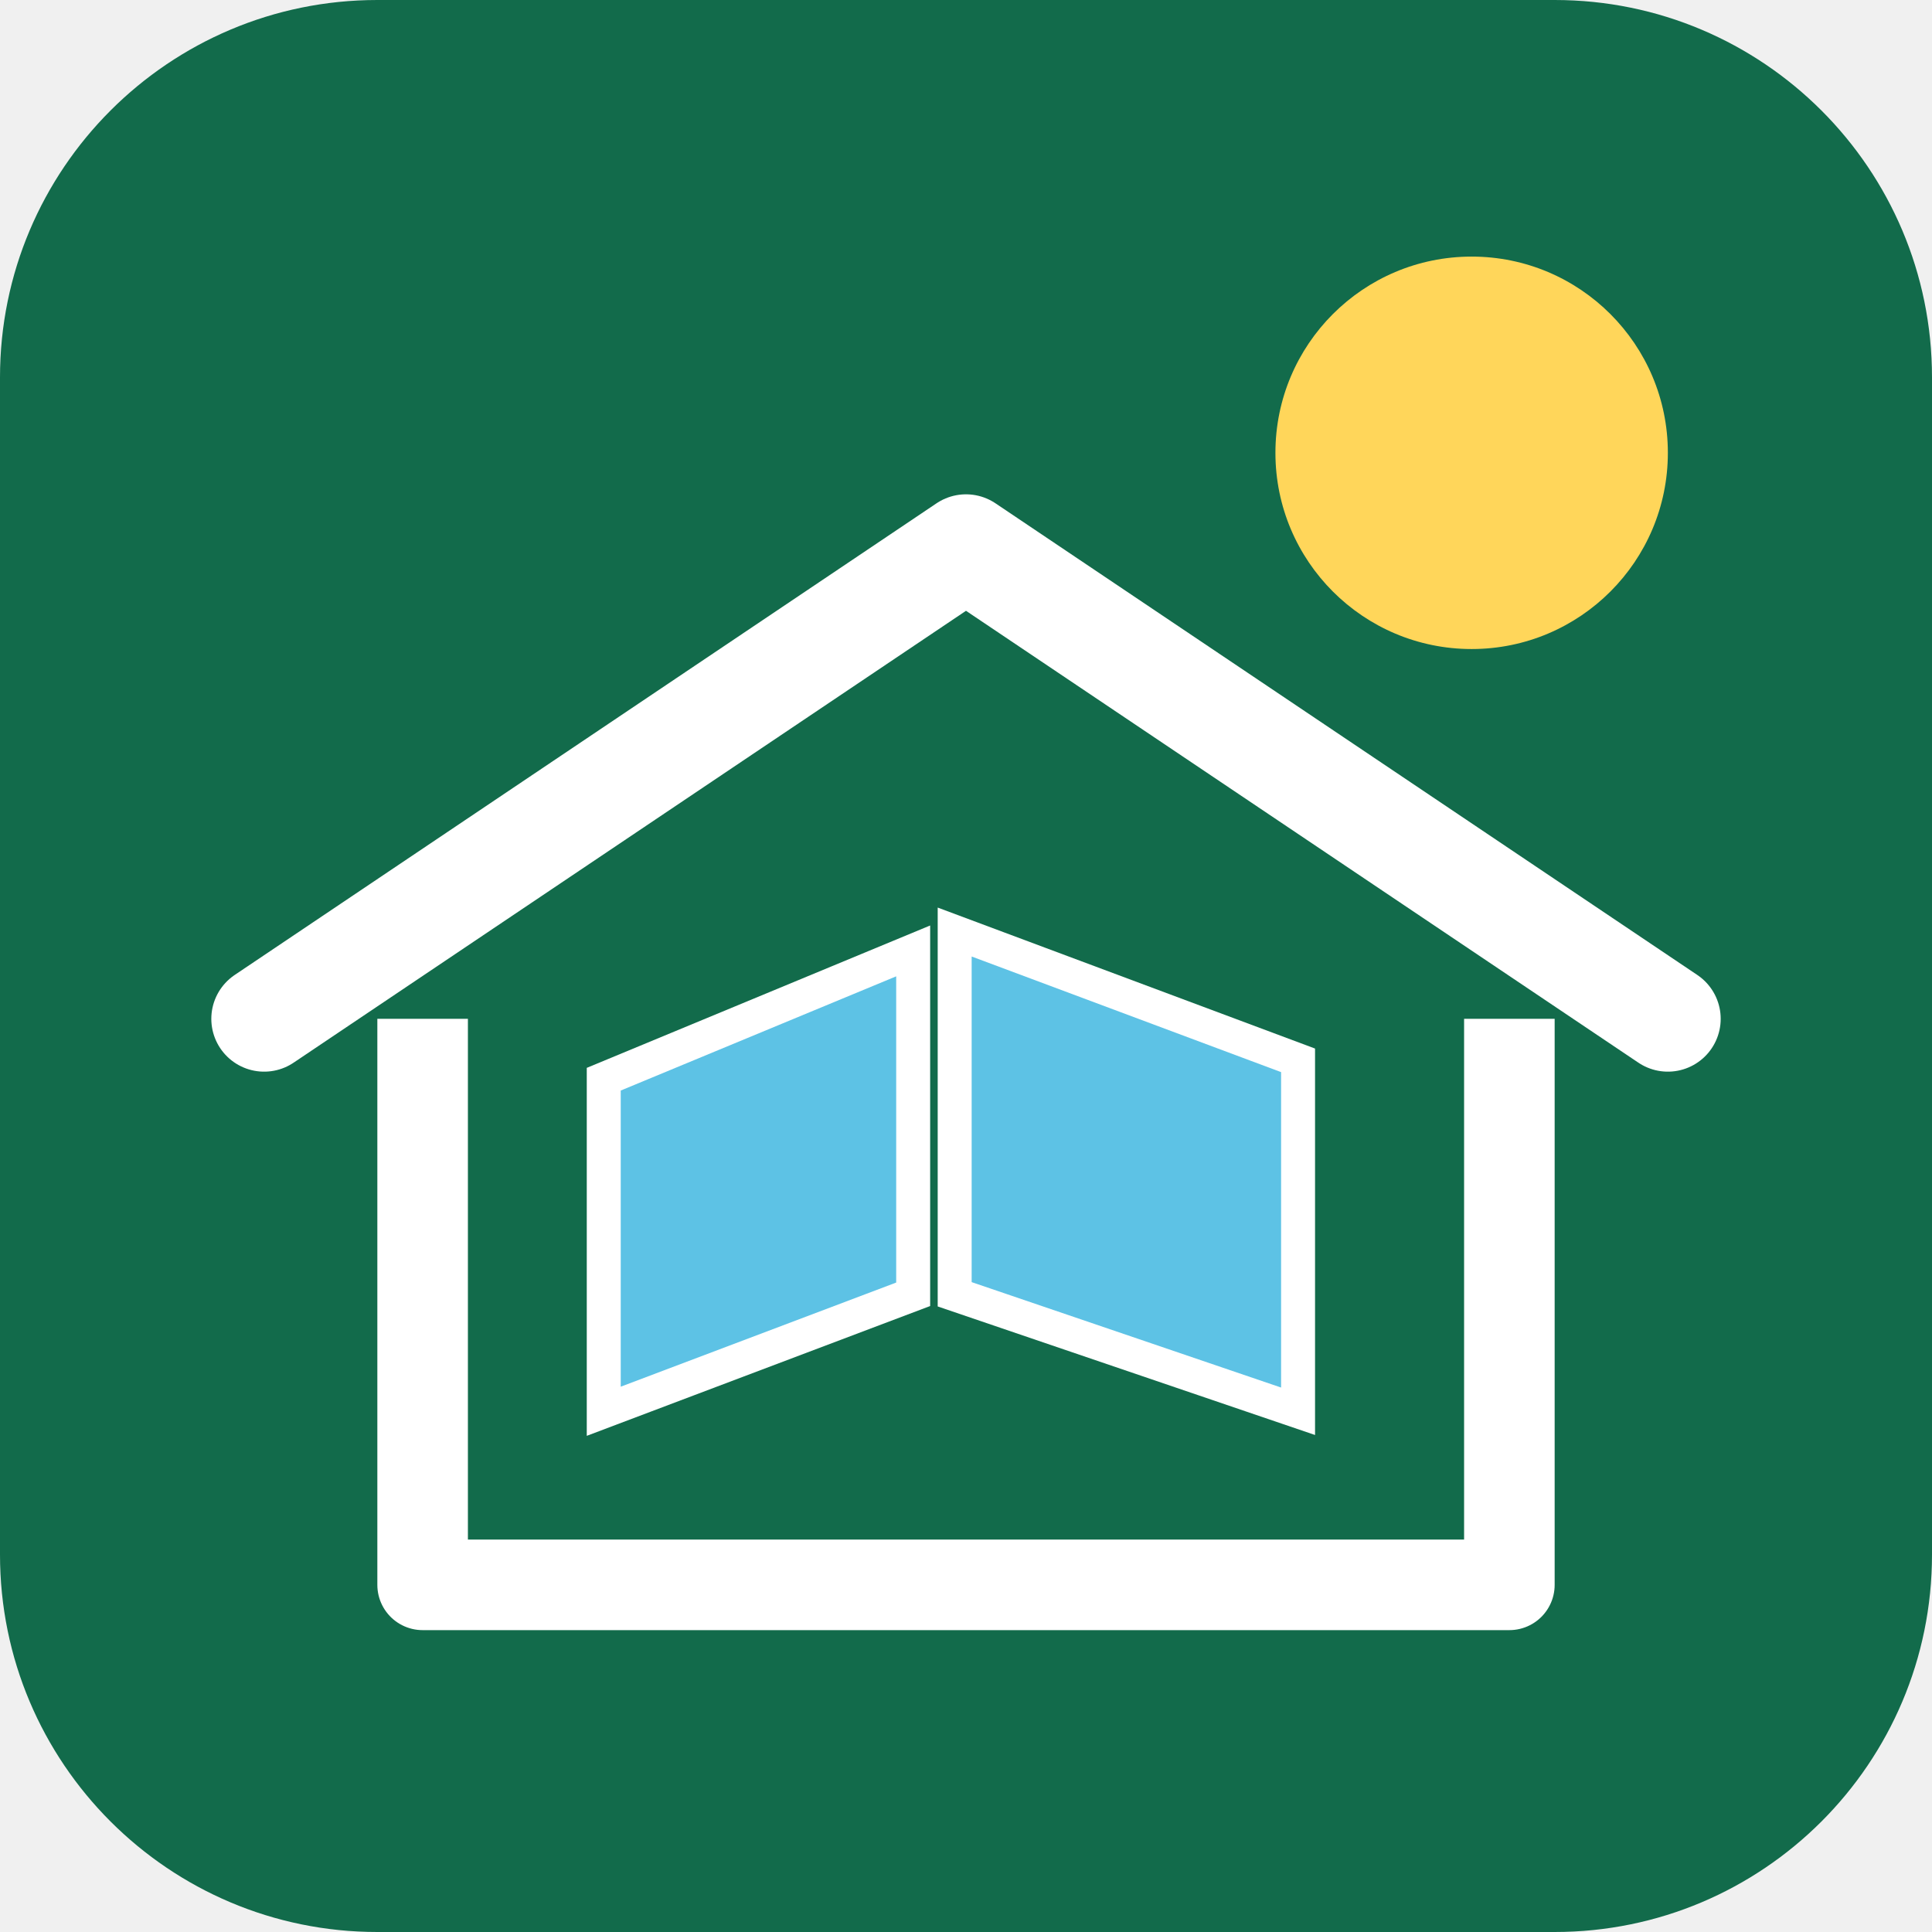
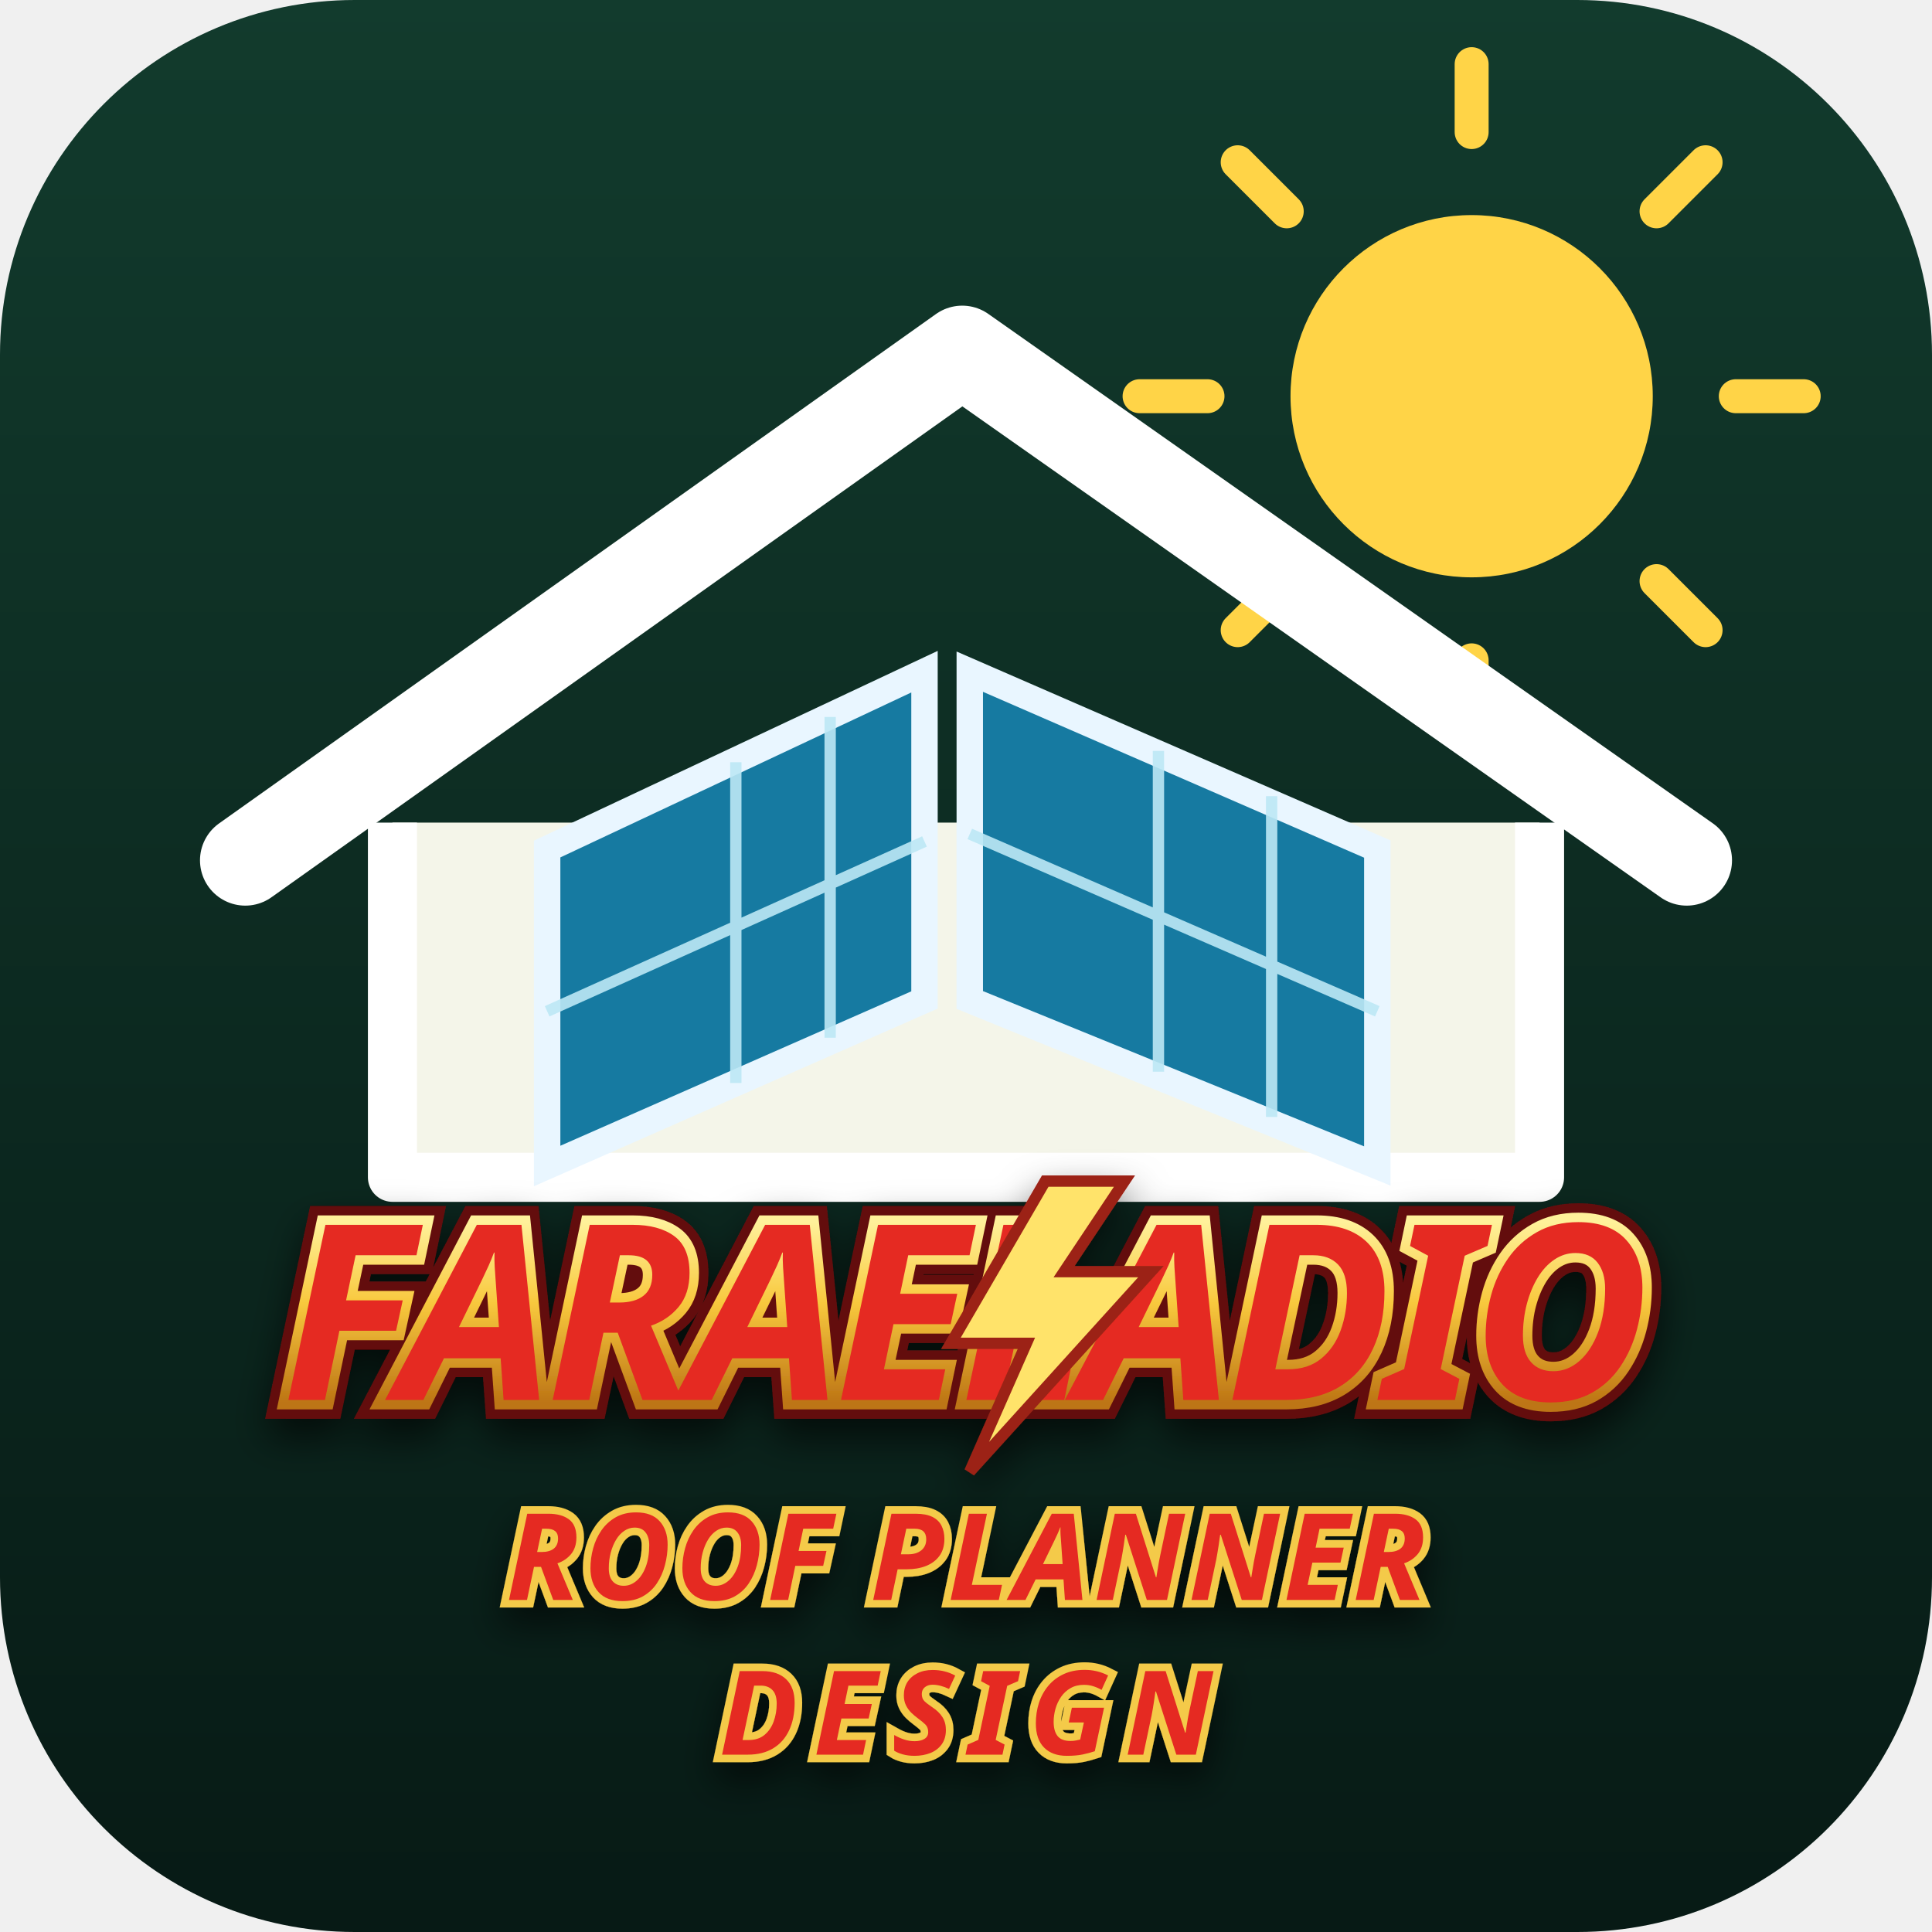
- <svg xmlns="http://www.w3.org/2000/svg" viewBox="0 0 512 512">
-   <rect width="512" height="512" rx="100" fill="#126b4b" />
-   <circle cx="390" cy="120" r="52" fill="#ffd65a" />
-   <path d="M70 270 256 145l186 125" fill="none" stroke="#fff" stroke-width="28" stroke-linecap="round" stroke-linejoin="round" />
-   <path d="M112 270v150h288V270" fill="none" stroke="#fff" stroke-width="24" stroke-linejoin="round" />
-   <g fill="#5dc2e5" stroke="#fff" stroke-width="9">
-     <path d="m160 286 82-34v91l-82 31z" />
-     <path d="m253 247 91 34v93l-91-31z" />
+ <svg xmlns="http://www.w3.org/2000/svg" viewBox="0 0 512 512" role="img" aria-label="FaraEladio Roof Planner Design">
+   <defs>
+     <linearGradient id="bg" x2="0" y2="1">
+       <stop stop-color="#123b2d" />
+       <stop offset="1" stop-color="#071a15" />
+     </linearGradient>
+     <linearGradient id="gold" x2="0" y2="1">
+       <stop stop-color="#fff19a" />
+       <stop offset=".45" stop-color="#f8c83d" />
+       <stop offset="1" stop-color="#bd7515" />
+     </linearGradient>
+     <filter id="shadow" x="-30%" y="-30%" width="160%" height="170%">
+       <feGaussianBlur in="SourceAlpha" stdDeviation="5" />
+       <feOffset dy="5" />
+       <feComponentTransfer>
+         <feFuncA type="linear" slope=".65" />
+       </feComponentTransfer>
+       <feMerge>
+         <feMergeNode />
+         <feMergeNode in="SourceGraphic" />
+       </feMerge>
+     </filter>
+   </defs>
+   <rect width="512" height="512" rx="94" fill="url(#bg)" />
+   <circle cx="390" cy="105" r="48" fill="#ffd447" />
+   <g stroke="#ffd447" stroke-width="9" stroke-linecap="round">
+     <path d="M390 35v-18M390 193v-18M320 105h-18M478 105h-18M341 56l-13-13M452 167l-13-13M439 56l13-13M328 167l13-13" />
+   </g>
+   <path d="M65 228 255 93l192 135" fill="none" stroke="#fff" stroke-width="24" stroke-linecap="round" stroke-linejoin="round" />
+   <path d="M104 218v94h304v-94" fill="#f4f5e9" stroke="#fff" stroke-width="13" stroke-linejoin="round" />
+   <g fill="#167aa1" stroke="#e9f6ff" stroke-width="7">
+     <path d="m145 225 100-47v87l-100 44z" />
+     <path d="m257 178 108 47v84l-108-44z" />
+   </g>
+   <g stroke="#bce8f5" stroke-width="3" opacity=".9">
+     <path d="M195 202v85M220 190v85M307 199v85M337 211v85M145 268l100-45M257 221l108 47" />
+   </g>
+   <g filter="url(#shadow)" text-anchor="middle" font-family="Impact,'Arial Black',sans-serif" font-weight="900" font-style="italic">
+     <text x="256" y="371" font-size="65" letter-spacing="-2" fill="#d51f1b" stroke="#64100d" stroke-width="10" paint-order="stroke">FARAELADIO</text>
+     <text x="256" y="371" font-size="65" letter-spacing="-2" fill="#e52a20" stroke="url(#gold)" stroke-width="5" paint-order="stroke">FARAELADIO</text>
+     <path d="M277 313l-25 43h20l-15 34 48-53h-23l16-24z" fill="#ffe36a" stroke="#9c2416" stroke-width="3" />
+     <text x="256" y="424" font-size="32" letter-spacing="1" fill="#e52a20" stroke="#f4ca48" stroke-width="4" paint-order="stroke">ROOF PLANNER</text>
+     <text x="256" y="465" font-size="31" letter-spacing="4" fill="#e52a20" stroke="#f4ca48" stroke-width="4" paint-order="stroke">DESIGN</text>
  </g>
</svg>
